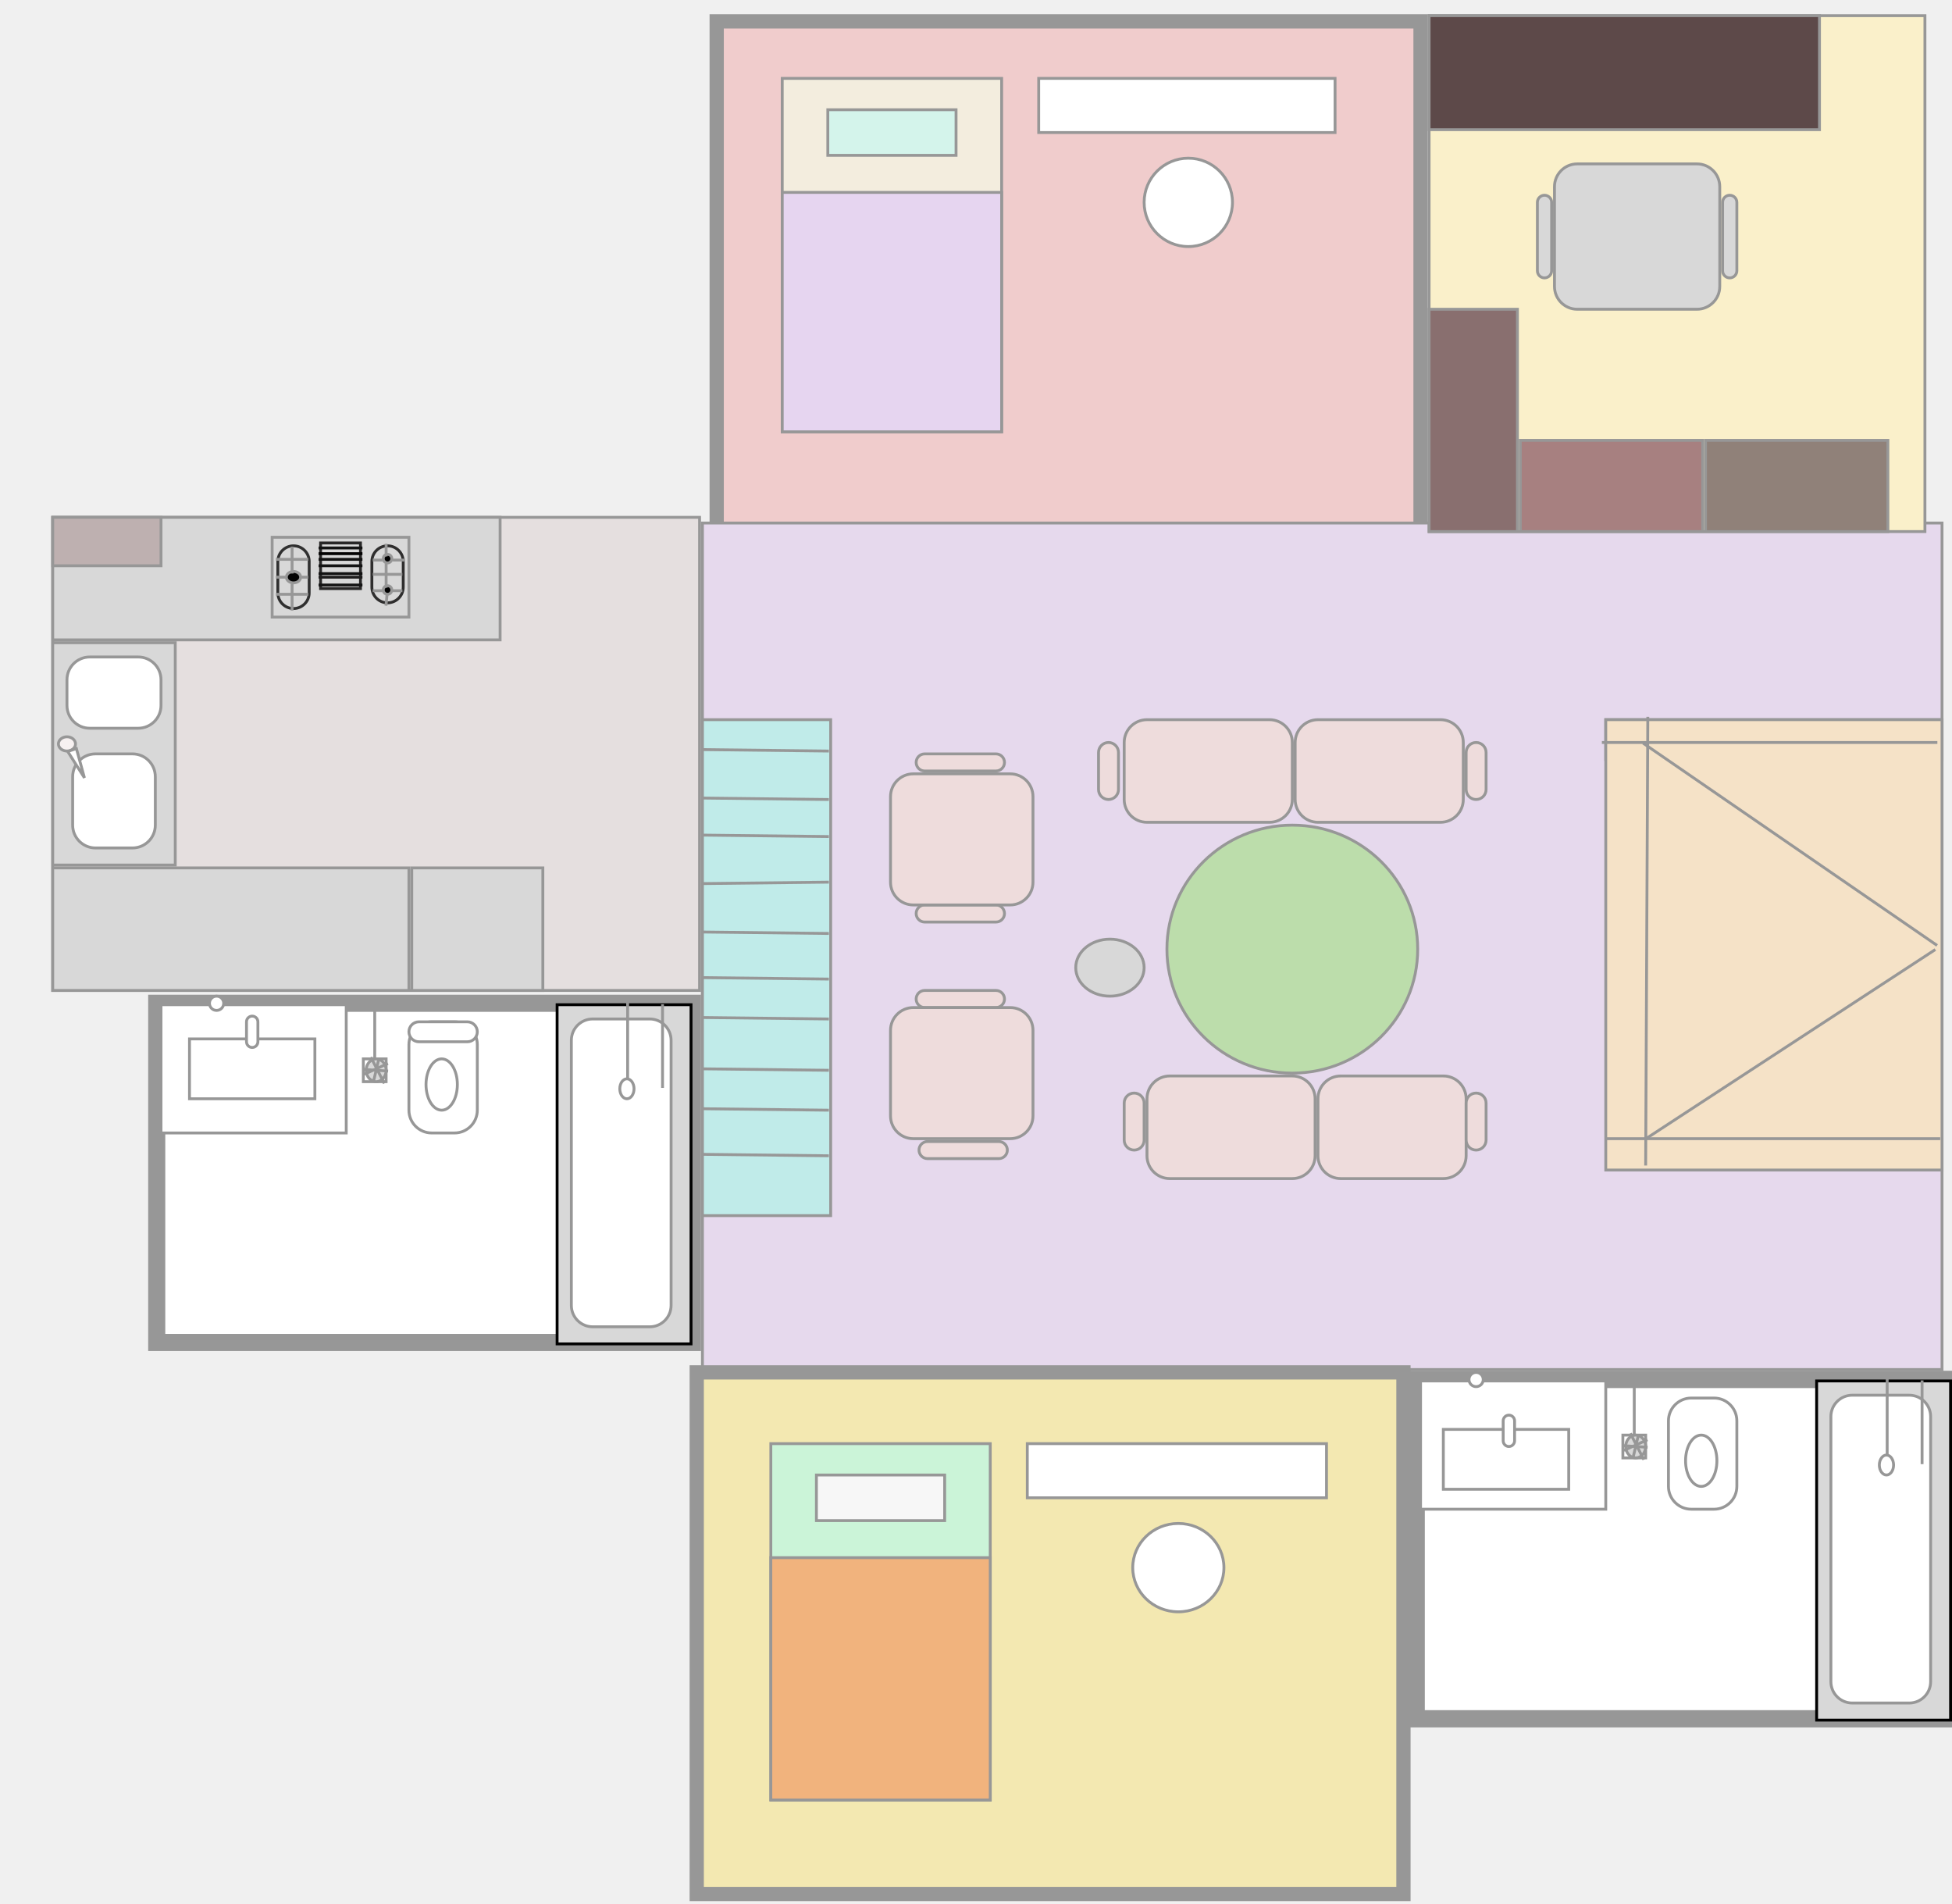
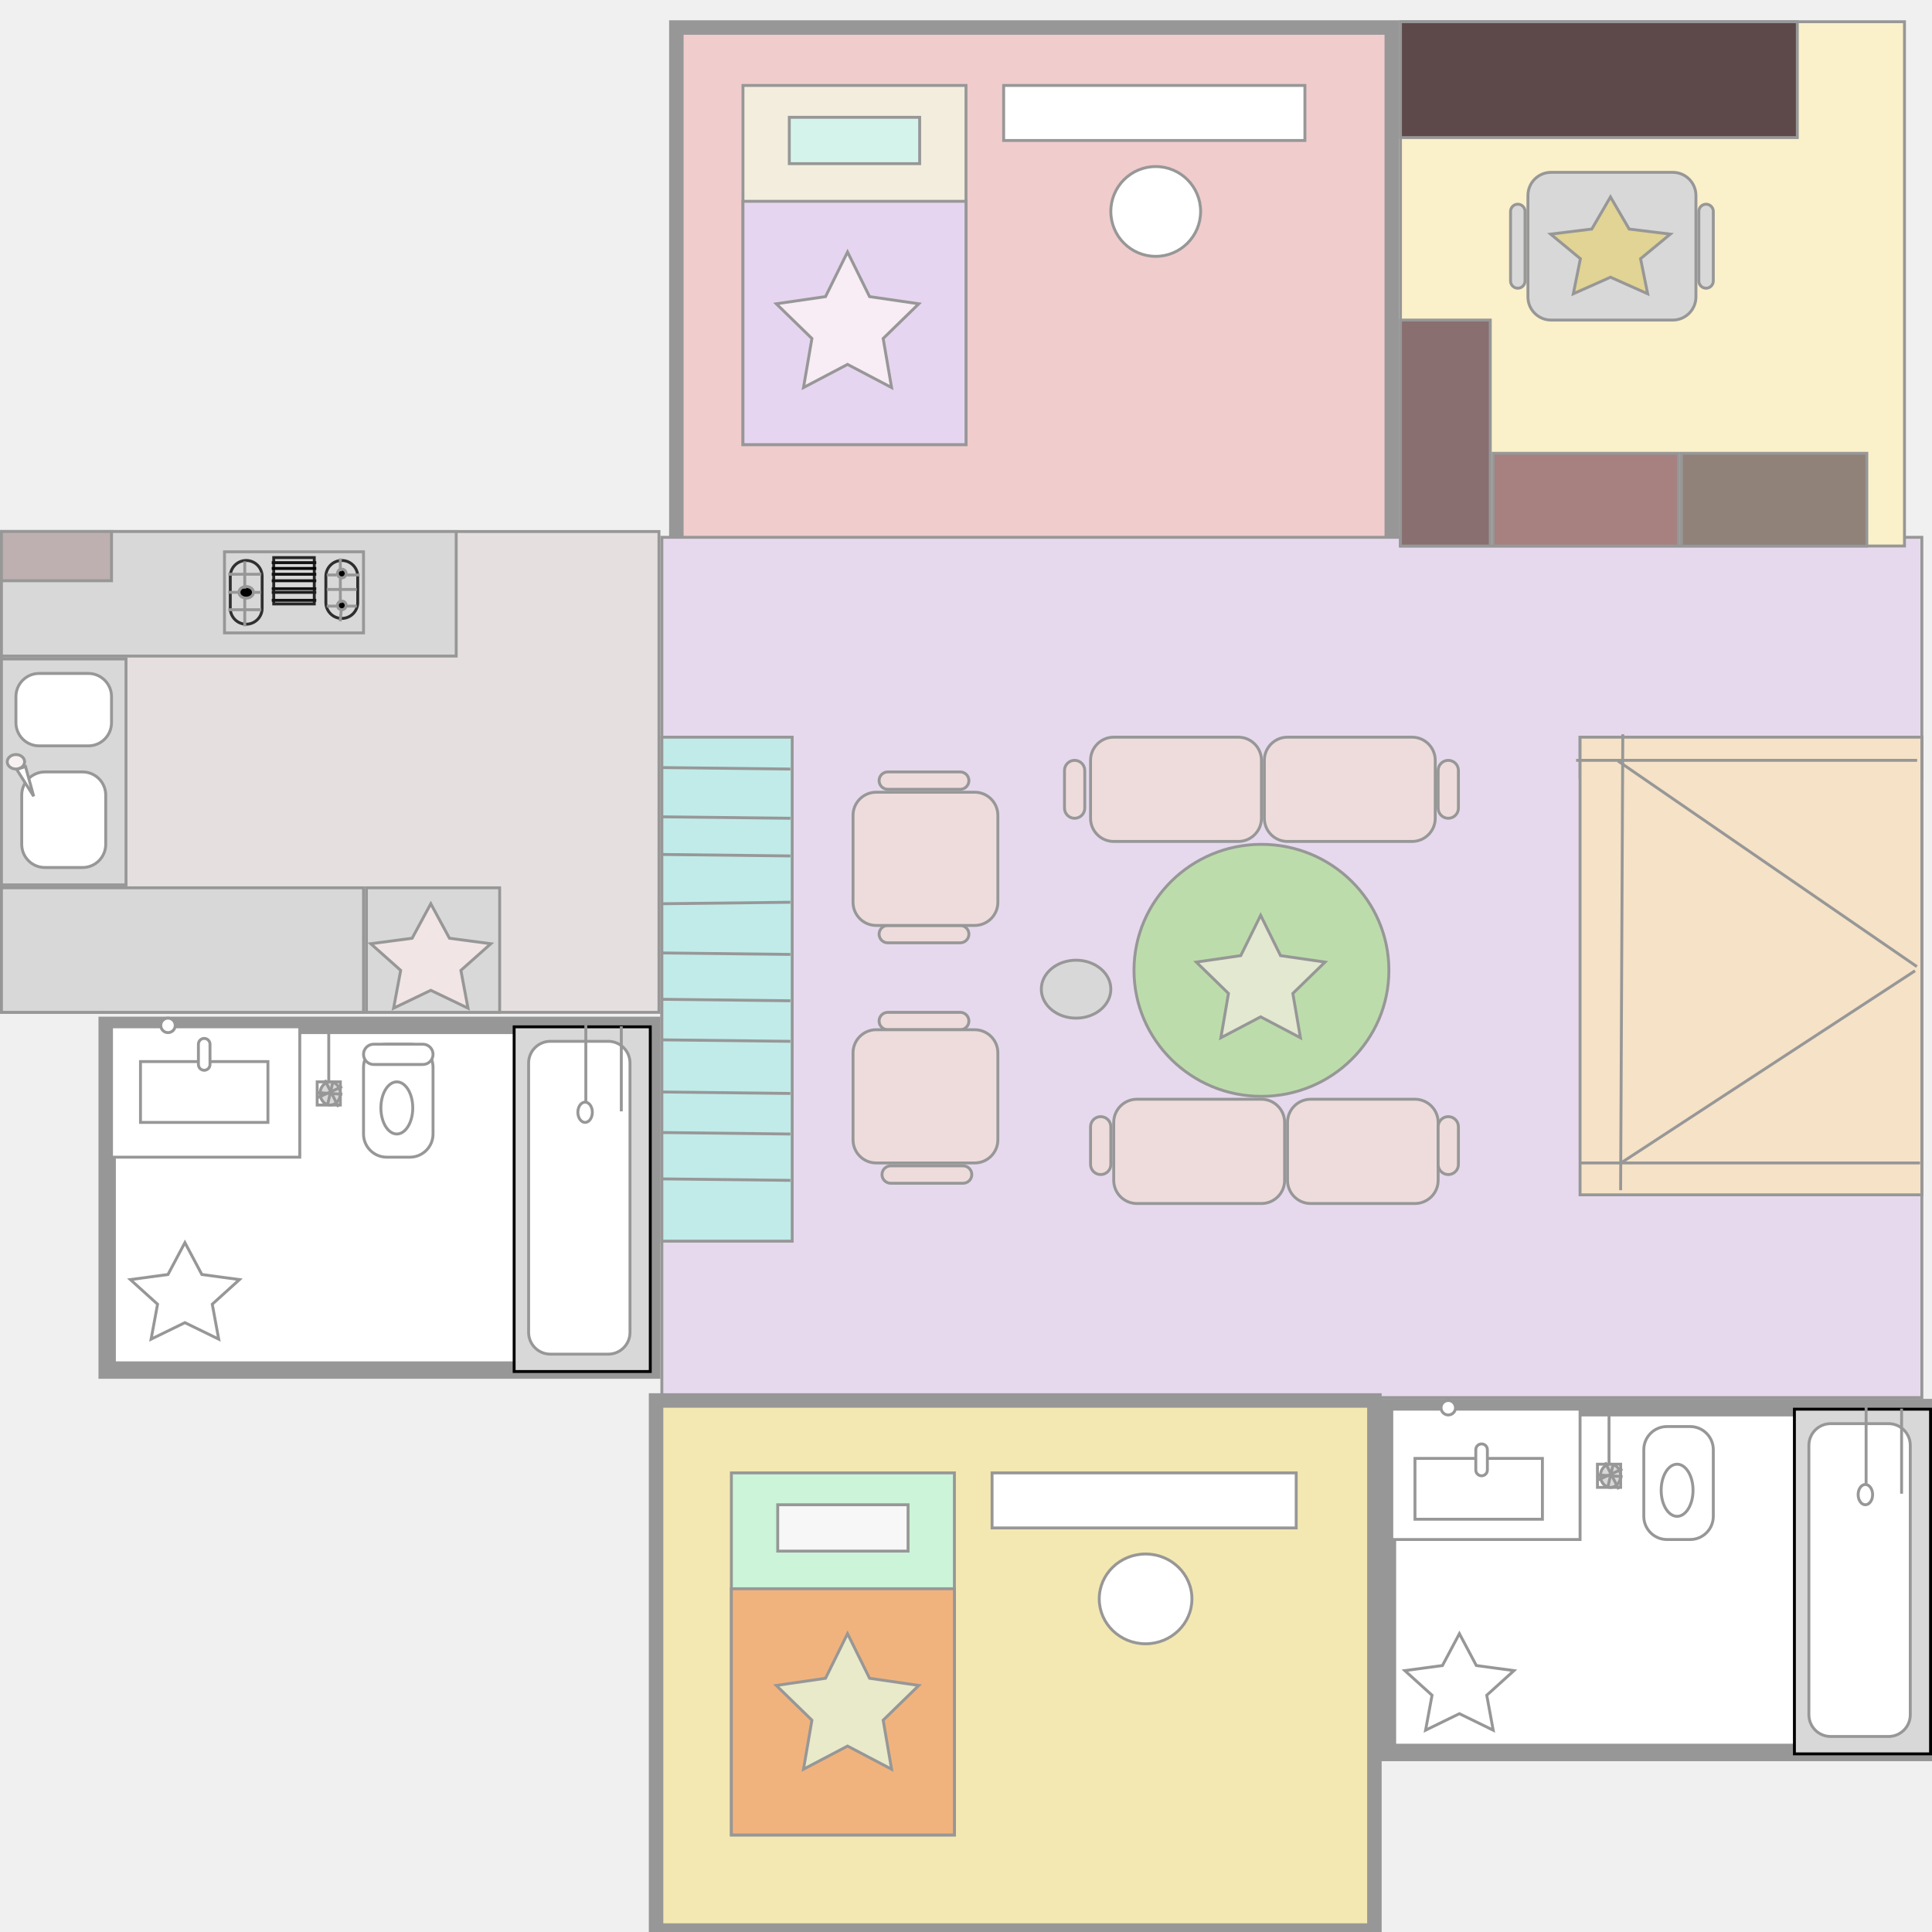
- <svg xmlns="http://www.w3.org/2000/svg" width="685px" height="668px" viewBox="0 0 685 668" version="1.1">
-   <g id="2b2b" stroke="none" stroke-width="1" fill="none" fill-rule="evenodd">
-     <rect id="Rectangle" stroke="#979797" stroke-width="5" fill="#F0CCCC" x="251.5" y="7.5" width="247" height="182" />
-     <rect id="Rectangle" stroke="#979797" fill="#F3EDDE" x="274.5" y="27.5" width="77" height="124" />
-     <rect id="Rectangle" stroke="#979797" fill="#D4F4EB" x="290.5" y="38.5" width="45" height="16" />
-     <rect id="Rectangle" stroke="#979797" fill="#E6D5F0" x="274.5" y="67.5" width="77" height="84" />
-     <rect id="Rectangle" stroke="#979797" fill="#FFFFFF" x="364.5" y="27.5" width="104" height="19" />
-     <circle id="Oval" stroke="#979797" fill="#FFFFFF" cx="417" cy="71" r="15.5" />
-     <g id="Group" transform="translate(246, 183)" stroke="#979797">
-       <rect id="Rectangle" fill="#E6D9ED" x="0.5" y="0.5" width="435" height="297" />
-       <rect id="Rectangle" fill="#EEDCDC" x="216.5" y="194.5" width="52" height="36" rx="8" />
-       <rect id="Rectangle" fill="#EEDCDC" x="156.5" y="194.5" width="59" height="36" rx="8" />
-       <rect id="Rectangle" fill="#EEDCDC" x="208.5" y="69.5" width="59" height="36" rx="8" />
-       <rect id="Rectangle" fill="#EEDCDC" x="268.5" y="200.5" width="7" height="20" rx="3.5" />
-       <rect id="Rectangle" fill="#EEDCDC" x="148.5" y="200.5" width="7" height="20" rx="3.5" />
-       <line x1="322.636" y1="83.5" x2="433.364" y2="83.5" id="Line" stroke-linecap="square" />
-       <rect id="Rectangle" fill="#D8D8D8" x="317.5" y="69.5" width="118" height="14" />
-       <rect id="Rectangle" fill="#EEDCDC" x="268.5" y="77.5" width="7" height="20" rx="3.5" />
-       <rect id="Rectangle" fill="#EEDCDC" x="139.5" y="77.5" width="7" height="20" rx="3.5" />
-       <rect id="Rectangle" fill="#EEDCDC" x="76.5" y="217.5" width="31" height="6" rx="3" />
-       <rect id="Rectangle" fill="#EEDCDC" x="75.5" y="164.5" width="31" height="6" rx="3" />
-       <rect id="Rectangle" fill="#EEDCDC" x="75.5" y="134.5" width="31" height="6" rx="3" />
-       <rect id="Rectangle" fill="#EEDCDC" x="66.5" y="88.5" width="50" height="46" rx="8" />
-       <rect id="Rectangle" fill="#EEDCDC" x="75.5" y="81.5" width="31" height="6" rx="3" />
-       <rect id="Rectangle" fill="#EEDCDC" x="66.5" y="170.5" width="50" height="46" rx="8" />
-       <ellipse id="Oval" fill="#BCDDAB" cx="207.5" cy="150" rx="44" ry="43.5" />
-       <rect id="Rectangle" fill="#EEDCDC" x="148.5" y="69.5" width="59" height="36" rx="8" />
-       <rect id="Rectangle" fill="#F5E2C7" x="317.5" y="69.5" width="118" height="158" />
-       <line x1="331" y1="78" x2="433.364" y2="148.418" id="Line-2" stroke-linecap="square" />
-       <line x1="316.634" y1="77.5" x2="433.366" y2="77.5" id="Line-2" stroke-linecap="square" />
-       <line x1="332" y1="216.245" x2="432.727" y2="150.421" id="Line-2" stroke-linecap="square" />
-       <line x1="332.25" y1="69" x2="331.5" y2="225.414" id="Line-2" stroke-linecap="square" />
-       <line x1="317.634" y1="216.5" x2="434.366" y2="216.5" id="Line-2" stroke-linecap="square" />
-       <rect id="Rectangle" fill="#C0EBE9" x="0.5" y="69.5" width="45" height="174" />
-       <line x1="1" y1="222" x2="44.371" y2="222.5" id="Line-3" stroke-linecap="square" />
-       <line x1="1" y1="206" x2="44.371" y2="206.5" id="Line-3" stroke-linecap="square" />
-       <line x1="1" y1="192" x2="44.371" y2="192.5" id="Line-3" stroke-linecap="square" />
-       <line x1="1" y1="174" x2="44.371" y2="174.5" id="Line-3" stroke-linecap="square" />
-       <line x1="1" y1="160" x2="44.371" y2="160.5" id="Line-3" stroke-linecap="square" />
-       <line x1="1" y1="144" x2="44.371" y2="144.5" id="Line-3" stroke-linecap="square" />
-       <line x1="1" y1="80" x2="44.371" y2="80.5" id="Line-3" stroke-linecap="square" />
-       <line x1="1" y1="127" x2="44.371" y2="126.5" id="Line-3" stroke-linecap="square" />
-       <line x1="1" y1="110" x2="44.371" y2="110.5" id="Line-3" stroke-linecap="square" />
-       <ellipse id="Oval" fill="#D8D8D8" cx="143.5" cy="156.5" rx="12" ry="10" />
-       <line x1="1" y1="97" x2="44.371" y2="97.5" id="Line-3" stroke-linecap="square" />
+ <svg xmlns="http://www.w3.org/2000/svg" width="667px" height="667px" viewBox="0 0 667 667" version="1.1">
+   <g id="Page-1" stroke="none" stroke-width="1" fill="none" fill-rule="evenodd">
+     <g id="2b2b_selection1" transform="translate(0, 7)">
+       <rect id="Rectangle" stroke="#979797" stroke-width="5" fill="#F0CCCC" fill-rule="nonzero" x="233.5" y="2.5" width="247" height="182" />
+       <rect id="Rectangle" stroke="#979797" fill="#F3EDDE" fill-rule="nonzero" x="256.5" y="22.5" width="77" height="124" />
+       <rect id="Rectangle" stroke="#979797" fill="#D4F4EB" fill-rule="nonzero" x="272.5" y="33.5" width="45" height="16" />
+       <rect id="Rectangle" stroke="#979797" fill="#E6D5F0" fill-rule="nonzero" x="256.5" y="62.5" width="77" height="84" />
+       <rect id="Rectangle" stroke="#979797" fill="#FFFFFF" fill-rule="nonzero" x="346.5" y="22.5" width="104" height="19" />
+       <circle id="Oval" stroke="#979797" fill="#FFFFFF" fill-rule="nonzero" cx="399" cy="66" r="15.5" />
+       <g id="Group" transform="translate(228, 178)" stroke="#979797">
+         <rect id="Rectangle" fill="#E6D9ED" fill-rule="nonzero" x="0.5" y="0.5" width="435" height="297" />
+         <rect id="Rectangle" fill="#EEDCDC" fill-rule="nonzero" x="216.5" y="194.5" width="52" height="36" rx="8" />
+         <rect id="Rectangle" fill="#EEDCDC" fill-rule="nonzero" x="156.5" y="194.5" width="59" height="36" rx="8" />
+         <rect id="Rectangle" fill="#EEDCDC" fill-rule="nonzero" x="208.5" y="69.5" width="59" height="36" rx="8" />
+         <rect id="Rectangle" fill="#EEDCDC" fill-rule="nonzero" x="268.5" y="200.5" width="7" height="20" rx="3.5" />
+         <rect id="Rectangle" fill="#EEDCDC" fill-rule="nonzero" x="148.5" y="200.5" width="7" height="20" rx="3.5" />
+         <line x1="322.636" y1="83.5" x2="433.364" y2="83.5" id="Line" stroke-linecap="square" />
+         <rect id="Rectangle" fill="#D8D8D8" fill-rule="nonzero" x="317.5" y="69.5" width="118" height="14" />
+         <rect id="Rectangle" fill="#EEDCDC" fill-rule="nonzero" x="268.5" y="77.5" width="7" height="20" rx="3.5" />
+         <rect id="Rectangle" fill="#EEDCDC" fill-rule="nonzero" x="139.5" y="77.5" width="7" height="20" rx="3.5" />
+         <rect id="Rectangle" fill="#EEDCDC" fill-rule="nonzero" x="76.5" y="217.5" width="31" height="6" rx="3" />
+         <rect id="Rectangle" fill="#EEDCDC" fill-rule="nonzero" x="75.5" y="164.5" width="31" height="6" rx="3" />
+         <rect id="Rectangle" fill="#EEDCDC" fill-rule="nonzero" x="75.5" y="134.5" width="31" height="6" rx="3" />
+         <rect id="Rectangle" fill="#EEDCDC" fill-rule="nonzero" x="66.5" y="88.5" width="50" height="46" rx="8" />
+         <rect id="Rectangle" fill="#EEDCDC" fill-rule="nonzero" x="75.5" y="81.5" width="31" height="6" rx="3" />
+         <rect id="Rectangle" fill="#EEDCDC" fill-rule="nonzero" x="66.5" y="170.5" width="50" height="46" rx="8" />
+         <ellipse id="Oval" fill="#BCDDAB" fill-rule="nonzero" cx="207.5" cy="150" rx="44" ry="43.5" />
+         <rect id="Rectangle" fill="#EEDCDC" fill-rule="nonzero" x="148.5" y="69.5" width="59" height="36" rx="8" />
+         <rect id="Rectangle" fill="#F5E2C7" fill-rule="nonzero" x="317.5" y="69.5" width="118" height="158" />
+         <line x1="331" y1="78" x2="433.364" y2="148.418" id="Line-2" stroke-linecap="square" />
+         <line x1="316.634" y1="77.5" x2="433.366" y2="77.5" id="Line-2" stroke-linecap="square" />
+         <line x1="332" y1="216.245" x2="432.727" y2="150.421" id="Line-2" stroke-linecap="square" />
+         <line x1="332.25" y1="69" x2="331.5" y2="225.414" id="Line-2" stroke-linecap="square" />
+         <line x1="317.634" y1="216.5" x2="434.366" y2="216.5" id="Line-2" stroke-linecap="square" />
+         <rect id="Rectangle" fill="#C0EBE9" fill-rule="nonzero" x="0.5" y="69.5" width="45" height="174" />
+         <line x1="1" y1="222" x2="44.371" y2="222.5" id="Line-3" stroke-linecap="square" />
+         <line x1="1" y1="206" x2="44.371" y2="206.5" id="Line-3" stroke-linecap="square" />
+         <line x1="1" y1="192" x2="44.371" y2="192.5" id="Line-3" stroke-linecap="square" />
+         <line x1="1" y1="174" x2="44.371" y2="174.5" id="Line-3" stroke-linecap="square" />
+         <line x1="1" y1="160" x2="44.371" y2="160.5" id="Line-3" stroke-linecap="square" />
+         <line x1="1" y1="144" x2="44.371" y2="144.5" id="Line-3" stroke-linecap="square" />
+         <line x1="1" y1="80" x2="44.371" y2="80.5" id="Line-3" stroke-linecap="square" />
+         <line x1="1" y1="127" x2="44.371" y2="126.5" id="Line-3" stroke-linecap="square" />
+         <line x1="1" y1="110" x2="44.371" y2="110.5" id="Line-3" stroke-linecap="square" />
+         <ellipse id="Oval" fill="#D8D8D8" fill-rule="nonzero" cx="143.5" cy="156.5" rx="12" ry="10" />
+         <line x1="1" y1="97" x2="44.371" y2="97.5" id="Line-3" stroke-linecap="square" />
+       </g>
+       <rect id="Rectangle" stroke="#979797" stroke-width="5" fill="#F3E8B1" fill-rule="nonzero" x="226.5" y="476.5" width="248" height="183" />
+       <rect id="Rectangle" stroke="#979797" fill="#CBF4D8" fill-rule="nonzero" x="252.5" y="501.5" width="77" height="125" />
+       <rect id="Rectangle" stroke="#979797" fill="#F7F7F7" fill-rule="nonzero" x="268.5" y="512.5" width="45" height="16" />
+       <rect id="Rectangle" stroke="#979797" fill="#F1B37D" fill-rule="nonzero" x="252.5" y="541.5" width="77" height="85" />
+       <rect id="Rectangle" stroke="#979797" fill="#FFFFFF" fill-rule="nonzero" x="342.5" y="501.5" width="105" height="19" />
+       <ellipse id="Oval" stroke="#979797" fill="#FFFFFF" fill-rule="nonzero" cx="395.5" cy="545" rx="16" ry="15.5" />
+       <rect id="Rectangle" stroke="#979797" fill="#E5DFDF" fill-rule="nonzero" x="0.5" y="176.5" width="227" height="166" />
+       <rect id="Rectangle" stroke="#979797" fill="#D8D8D8" fill-rule="nonzero" x="0.5" y="299.5" width="125" height="43" />
+       <line x1="9.31" y1="258.294" x2="21.69" y2="267.706" id="Line" stroke="#979797" stroke-linecap="square" />
+       <rect id="Rectangle" stroke="#979797" fill="#D8D8D8" fill-rule="nonzero" x="0.5" y="220.5" width="43" height="78" />
+       <rect id="Rectangle-2" stroke="#979797" fill="#FFFFFF" fill-rule="nonzero" x="5.5" y="225.5" width="33" height="25" rx="8" />
+       <rect id="Rectangle" stroke="#979797" fill="#FFFFFF" fill-rule="nonzero" x="7.5" y="259.5" width="29" height="33" rx="8" />
+       <path d="M5.5,253.5 C4.662,253.5 3.901,253.787 3.351,254.258 C2.83,254.704 2.5,255.317 2.5,256 C2.5,256.683 2.83,257.296 3.351,257.742 C3.901,258.213 4.662,258.5 5.5,258.5 C6.338,258.5 7.099,258.213 7.649,257.742 C8.17,257.296 8.5,256.683 8.5,256 C8.5,255.317 8.17,254.704 7.649,254.258 C7.099,253.787 6.338,253.5 5.5,253.5 Z" id="Oval-2" stroke="#979797" fill="#F7F1F1" fill-rule="nonzero" />
+       <polygon id="Triangle" stroke="#979797" fill="#FFFFFF" fill-rule="nonzero" points="8.811 257.64 5.765 258.649 11.632 267.907" />
+       <rect id="Rectangle" stroke="#979797" fill="#D8D8D8" fill-rule="nonzero" x="0.5" y="176.5" width="157" height="43" />
+       <rect id="Rectangle" stroke="#979797" fill="#D8D8D8" fill-rule="nonzero" x="126.5" y="299.5" width="46" height="43" />
+       <rect id="Rectangle" stroke="#979797" fill="#D8D8D8" fill-rule="nonzero" x="94.5" y="186.5" width="14" height="16" rx="7" />
+       <rect id="Rectangle" stroke="#979797" fill="#D8D8D8" fill-rule="nonzero" x="77.5" y="183.5" width="48" height="28" />
+       <rect id="Rectangle" stroke="#282727" fill="#D8D8D8" fill-rule="nonzero" x="94.5" y="185.5" width="14" height="16" />
+       <line x1="94.312" y1="187.25" x2="108.688" y2="187.25" id="Line-3" stroke="#131313" stroke-linecap="square" />
+       <line x1="94.312" y1="189.25" x2="108.688" y2="189.25" id="Line-4" stroke="#030202" stroke-linecap="square" />
+       <line x1="94.312" y1="191.25" x2="108.688" y2="191.25" id="Line-5" stroke="#121212" stroke-linecap="square" />
+       <line x1="94.312" y1="193.5" x2="108.688" y2="193.5" id="Line-6" stroke="#131313" stroke-linecap="square" />
+       <line x1="94.312" y1="196.25" x2="108.688" y2="196.25" id="Line-7" stroke="#121212" stroke-linecap="square" />
+       <line x1="94.312" y1="197.5" x2="108.688" y2="197.5" id="Line-8" stroke="#1E1D1D" stroke-linecap="square" />
+       <line x1="94.312" y1="200.25" x2="108.688" y2="200.25" id="Line-9" stroke="#141414" stroke-linecap="square" />
+       <rect id="Rectangle" stroke="#303030" fill="#D8D8D8" fill-rule="nonzero" x="79.5" y="186.5" width="11" height="22" rx="5.5" />
+       <rect id="Rectangle" stroke="#2F2E2E" fill="#D8D8D8" fill-rule="nonzero" x="112.5" y="186.5" width="11" height="20" rx="5.5" />
+       <circle id="Oval" stroke="#979797" fill="#000000" fill-rule="nonzero" cx="118" cy="191" r="1.5" />
+       <circle id="Oval" stroke="#979797" fill="#000000" fill-rule="nonzero" cx="118" cy="202" r="1.5" />
+       <ellipse id="Oval" stroke="#979797" fill="#020202" fill-rule="nonzero" cx="85" cy="197.5" rx="2.5" ry="2" />
+       <rect id="Rectangle" stroke="#979797" fill="#BEB0B0" fill-rule="nonzero" x="0.5" y="176.5" width="38" height="17" />
+       <line x1="79.306" y1="191.25" x2="89.694" y2="191.25" id="Line-10" stroke="#979797" stroke-linecap="square" />
+       <line x1="79.306" y1="203.5" x2="89.694" y2="203.5" id="Line-11" stroke="#979797" stroke-linecap="square" />
+       <line x1="84.5" y1="187.281" x2="84.5" y2="195.719" id="Line-12" stroke="#979797" stroke-linecap="square" />
+       <line x1="84.5" y1="200.281" x2="84.5" y2="208.719" id="Line-13" stroke="#979797" stroke-linecap="square" />
+       <line x1="79.3" y1="197.5" x2="81.7" y2="197.5" id="Line-14" stroke="#979797" stroke-linecap="square" />
+       <line x1="88.333" y1="197.5" x2="89.667" y2="197.5" id="Line-15" stroke="#979797" stroke-linecap="square" />
+       <line x1="113.3" y1="191.5" x2="115.7" y2="191.5" id="Line-16" stroke="#979797" stroke-linecap="square" />
+       <line x1="120.333" y1="191.5" x2="123.667" y2="191.5" id="Line-17" stroke="#979797" stroke-linecap="square" />
+       <line x1="113.3" y1="202.25" x2="115.7" y2="202.25" id="Line-18" stroke="#979797" stroke-linecap="square" />
+       <line x1="120.3" y1="202.25" x2="122.7" y2="202.25" id="Line-19" stroke="#979797" stroke-linecap="square" />
+       <line x1="117.5" y1="186.286" x2="117.5" y2="189.714" id="Line-20" stroke="#979797" stroke-linecap="square" />
+       <line x1="117.5" y1="193.308" x2="117.5" y2="200.692" id="Line-21" stroke="#979797" stroke-linecap="square" />
+       <line x1="117.75" y1="204.3" x2="117.5" y2="207" id="Line-22" stroke="#979797" stroke-linecap="square" />
+       <line x1="113.312" y1="196.5" x2="122.688" y2="196.5" id="Line-23" stroke="#979797" stroke-linecap="square" />
+       <rect id="Rectangle" stroke="#979797" fill="#FAF0CA" fill-rule="nonzero" x="483.5" y="0.5" width="174" height="181" />
+       <rect id="Rectangle" stroke="#979797" fill="#896F6F" fill-rule="nonzero" x="483.5" y="103.5" width="31" height="78" />
+       <rect id="Rectangle" stroke="#979797" fill="#A78080" fill-rule="nonzero" x="515.5" y="149.5" width="64" height="32" />
+       <rect id="Rectangle" stroke="#979797" fill-opacity="0.8" fill="#766666" fill-rule="nonzero" x="580.5" y="149.5" width="64" height="32" />
+       <rect id="Rectangle" stroke="#979797" fill="#D8D8D8" fill-rule="nonzero" x="521.5" y="63.5" width="5" height="29" rx="2.5" />
+       <rect id="Rectangle" stroke="#979797" fill="#5D4949" fill-rule="nonzero" x="483.5" y="0.5" width="137" height="40" />
+       <rect id="Rectangle" stroke="#979797" fill="#D8D8D8" fill-rule="nonzero" x="527.5" y="52.5" width="58" height="51" rx="8" />
+       <rect id="Rectangle" stroke="#979797" fill="#D8D8D8" fill-rule="nonzero" x="586.5" y="63.5" width="5" height="29" rx="2.5" />
+       <rect id="Rectangle" stroke="#979797" stroke-width="6" fill="#FFFFFF" fill-rule="nonzero" x="479" y="479" width="188" height="119" />
+       <line x1="555.5" y1="479.306" x2="555.5" y2="497.694" id="Line-4" stroke="#979797" stroke-linecap="square" />
+       <rect id="Rectangle" stroke="#979797" fill="#FFFFFF" fill-rule="nonzero" x="567.5" y="485.5" width="24" height="39" rx="8" />
+       <ellipse id="Oval" stroke="#979797" fill="#FFFFFF" fill-rule="nonzero" cx="579" cy="507.5" rx="5.5" ry="9" />
+       <rect id="Rectangle" stroke="#979797" fill="#FFFFFF" fill-rule="nonzero" x="567.5" y="485.5" width="24" height="7" rx="3.5" />
+       <ellipse id="Oval" stroke="#979797" fill="#D8D8D8" fill-rule="nonzero" cx="512.5" cy="487" rx="2" ry="1.5" />
+       <rect id="Rectangle" stroke="#000000" fill="#D8D8D8" fill-rule="nonzero" x="619.5" y="479.5" width="47" height="119" />
+       <line x1="512.5" y1="479.316" x2="512.5" y2="490.684" id="Line-2" stroke="#979797" stroke-linecap="square" />
+       <ellipse id="Oval" stroke="#979797" fill="#D8D8D8" fill-rule="nonzero" cx="656" cy="513" rx="2.5" ry="3.5" />
+       <rect id="Rectangle" stroke="#979797" fill="#FFFFFF" fill-rule="nonzero" x="480.5" y="479.5" width="65" height="45" />
+       <rect id="Rectangle-2" stroke="#979797" fill="#FFFFFF" fill-rule="nonzero" x="490.5" y="491.5" width="44" height="21" />
+       <path d="M652,484.5 L632,484.5 C629.929,484.5 628.054,485.339 626.697,486.697 C625.339,488.054 624.5,489.929 624.5,492 L624.5,585 C624.5,587.071 625.339,588.946 626.697,590.303 C628.054,591.661 629.929,592.5 632,592.5 L652,592.5 C654.071,592.5 655.946,591.661 657.303,590.303 C658.661,588.946 659.5,587.071 659.5,585 L659.5,492 C659.5,489.929 658.661,488.054 657.303,486.697 C655.946,485.339 654.071,484.5 652,484.5 Z M500,476.5 C499.31,476.5 498.685,476.78 498.232,477.232 C497.78,477.685 497.5,478.31 497.5,479 C497.5,479.69 497.78,480.315 498.232,480.768 C498.685,481.22 499.31,481.5 500,481.5 C500.69,481.5 501.315,481.22 501.768,480.768 C502.22,480.315 502.5,479.69 502.5,479 C502.5,478.31 502.22,477.685 501.768,477.232 C501.315,476.78 500.69,476.5 500,476.5 Z" id="Rectangle-3" stroke="#979797" fill="#FFFFFF" fill-rule="nonzero" />
+       <line x1="656.5" y1="479.312" x2="656.5" y2="508.688" id="Line" stroke="#979797" fill="#FFFFFF" fill-rule="nonzero" />
+       <line x1="644.25" y1="479.31" x2="644.25" y2="504.69" id="Line-3" stroke="#979797" stroke-linecap="square" />
+       <ellipse id="Oval" stroke="#979797" fill="#FFFFFF" fill-rule="nonzero" cx="644" cy="509" rx="2.5" ry="3.5" />
+       <rect id="Rectangle" stroke="#979797" fill="#FFFFFF" fill-rule="nonzero" x="501.5" y="482.5" width="21" height="6" rx="3" />
+       <rect id="Rectangle" stroke="#979797" fill="#FFFFFF" fill-rule="nonzero" x="510.5" y="483.5" width="4" height="11" rx="2" />
+       <rect id="Rectangle" stroke="#979797" fill="#FFFFFF" fill-rule="nonzero" x="551.5" y="498.5" width="8" height="8" />
+       <ellipse id="Oval" stroke="#979797" fill="#D8D8D8" fill-rule="nonzero" cx="556" cy="502.5" rx="3.5" ry="4" />
+       <line x1="552.308" y1="502.25" x2="559.692" y2="502.75" id="Line-5" stroke="#979797" stroke-linecap="square" />
+       <line x1="554.357" y1="498.321" x2="558.643" y2="506.679" id="Line-6" stroke="#979797" stroke-linecap="square" />
+       <line x1="555.25" y1="505.682" x2="556.75" y2="499.318" id="Line-7" stroke="#979797" stroke-linecap="square" />
+       <line x1="552.333" y1="503.667" x2="559.667" y2="500.333" id="Line-8" stroke="#979797" stroke-linecap="square" />
+       <rect id="Rectangle" stroke="#979797" stroke-width="6" fill="#FFFFFF" fill-rule="nonzero" x="479" y="479" width="188" height="119" />
+       <line x1="555.5" y1="479.306" x2="555.5" y2="497.694" id="Line-4" stroke="#979797" stroke-linecap="square" />
+       <rect id="Rectangle" stroke="#979797" fill="#FFFFFF" fill-rule="nonzero" x="567.5" y="485.5" width="24" height="39" rx="8" />
+       <ellipse id="Oval" stroke="#979797" fill="#FFFFFF" fill-rule="nonzero" cx="579" cy="507.5" rx="5.5" ry="9" />
+       <rect id="Rectangle" stroke="#000000" fill="#D8D8D8" fill-rule="nonzero" x="619.5" y="479.5" width="47" height="119" />
+       <ellipse id="Oval" stroke="#979797" fill="#D8D8D8" fill-rule="nonzero" cx="656" cy="513" rx="2.5" ry="3.5" />
+       <rect id="Rectangle" stroke="#979797" fill="#FFFFFF" fill-rule="nonzero" x="480.5" y="479.5" width="65" height="45" />
+       <path d="M652,484.5 L632,484.5 C629.929,484.5 628.054,485.339 626.697,486.697 C625.339,488.054 624.5,489.929 624.5,492 L624.5,585 C624.5,587.071 625.339,588.946 626.697,590.303 C628.054,591.661 629.929,592.5 632,592.5 L652,592.5 C654.071,592.5 655.946,591.661 657.303,590.303 C658.661,588.946 659.5,587.071 659.5,585 L659.5,492 C659.5,489.929 658.661,488.054 657.303,486.697 C655.946,485.339 654.071,484.5 652,484.5 Z M500,476.5 C499.31,476.5 498.685,476.78 498.232,477.232 C497.78,477.685 497.5,478.31 497.5,479 C497.5,479.69 497.78,480.315 498.232,480.768 C498.685,481.22 499.31,481.5 500,481.5 C500.69,481.5 501.315,481.22 501.768,480.768 C502.22,480.315 502.5,479.69 502.5,479 C502.5,478.31 502.22,477.685 501.768,477.232 C501.315,476.78 500.69,476.5 500,476.5 Z" id="Rectangle-3" stroke="#979797" fill="#FFFFFF" fill-rule="nonzero" />
+       <line x1="656.5" y1="479.312" x2="656.5" y2="508.688" id="Line" stroke="#979797" fill="#FFFFFF" fill-rule="nonzero" />
+       <line x1="644.25" y1="479.31" x2="644.25" y2="504.69" id="Line-3" stroke="#979797" stroke-linecap="square" />
+       <ellipse id="Oval" stroke="#979797" fill="#FFFFFF" fill-rule="nonzero" cx="644" cy="509" rx="2.5" ry="3.5" />
+       <rect id="Rectangle" stroke="#979797" fill="#FFFFFF" fill-rule="nonzero" x="551.5" y="498.5" width="8" height="8" />
+       <ellipse id="Oval" stroke="#979797" fill="#D8D8D8" fill-rule="nonzero" cx="556" cy="502.5" rx="3.5" ry="4" />
+       <line x1="552.308" y1="502.25" x2="559.692" y2="502.75" id="Line-5" stroke="#979797" stroke-linecap="square" />
+       <line x1="554.357" y1="498.321" x2="558.643" y2="506.679" id="Line-6" stroke="#979797" stroke-linecap="square" />
+       <line x1="555.25" y1="505.682" x2="556.75" y2="499.318" id="Line-7" stroke="#979797" stroke-linecap="square" />
+       <line x1="552.333" y1="503.667" x2="559.667" y2="500.333" id="Line-8" stroke="#979797" stroke-linecap="square" />
+       <rect id="Rectangle" stroke="#979797" stroke-width="6" fill="#FFFFFF" fill-rule="nonzero" x="37" y="347" width="188" height="119" />
+       <line x1="113.5" y1="347.306" x2="113.5" y2="365.694" id="Line-4" stroke="#979797" stroke-linecap="square" />
+       <rect id="Rectangle" stroke="#979797" fill="#FFFFFF" fill-rule="nonzero" x="125.5" y="353.5" width="24" height="39" rx="8" />
+       <ellipse id="Oval" stroke="#979797" fill="#FFFFFF" fill-rule="nonzero" cx="137" cy="375.5" rx="5.5" ry="9" />
+       <rect id="Rectangle" stroke="#979797" fill="#FFFFFF" fill-rule="nonzero" x="125.5" y="353.5" width="24" height="7" rx="3.5" />
+       <rect id="Rectangle" stroke="#000000" fill="#D8D8D8" fill-rule="nonzero" x="177.5" y="347.5" width="47" height="119" />
+       <ellipse id="Oval" stroke="#979797" fill="#D8D8D8" fill-rule="nonzero" cx="214" cy="381" rx="2.5" ry="3.5" />
+       <rect id="Rectangle" stroke="#979797" fill="#FFFFFF" fill-rule="nonzero" x="38.5" y="347.5" width="65" height="45" />
+       <rect id="Rectangle-2" stroke="#979797" fill="#FFFFFF" fill-rule="nonzero" x="48.5" y="359.5" width="44" height="21" />
+       <rect id="Rectangle-2" stroke="#979797" fill="#FFFFFF" fill-rule="nonzero" x="488.5" y="496.5" width="44" height="21" />
+       <path d="M210,352.5 L190,352.5 C187.929,352.5 186.054,353.339 184.697,354.697 C183.339,356.054 182.5,357.929 182.5,360 L182.5,453 C182.5,455.071 183.339,456.946 184.697,458.303 C186.054,459.661 187.929,460.5 190,460.5 L210,460.5 C212.071,460.5 213.946,459.661 215.303,458.303 C216.661,456.946 217.5,455.071 217.5,453 L217.5,360 C217.5,357.929 216.661,356.054 215.303,354.697 C213.946,353.339 212.071,352.5 210,352.5 Z M58,344.5 C57.31,344.5 56.685,344.78 56.232,345.232 C55.78,345.685 55.5,346.31 55.5,347 C55.5,347.69 55.78,348.315 56.232,348.768 C56.685,349.22 57.31,349.5 58,349.5 C58.69,349.5 59.315,349.22 59.768,348.768 C60.22,348.315 60.5,347.69 60.5,347 C60.5,346.31 60.22,345.685 59.768,345.232 C59.315,344.78 58.69,344.5 58,344.5 Z" id="Rectangle-3" stroke="#979797" fill="#FFFFFF" fill-rule="nonzero" />
+       <line x1="214.5" y1="347.312" x2="214.5" y2="376.688" id="Line" stroke="#979797" fill="#FFFFFF" fill-rule="nonzero" />
+       <line x1="202.25" y1="347.31" x2="202.25" y2="372.69" id="Line-3" stroke="#979797" stroke-linecap="square" />
+       <ellipse id="Oval" stroke="#979797" fill="#FFFFFF" fill-rule="nonzero" cx="202" cy="377" rx="2.5" ry="3.5" />
+       <rect id="Rectangle" stroke="#979797" fill="#FFFFFF" fill-rule="nonzero" x="68.5" y="351.5" width="4" height="11" rx="2" />
+       <rect id="Rectangle" stroke="#979797" fill="#FFFFFF" fill-rule="nonzero" x="509.5" y="491.5" width="4" height="11" rx="2" />
+       <rect id="Rectangle" stroke="#979797" fill="#FFFFFF" fill-rule="nonzero" x="109.5" y="366.5" width="8" height="8" />
+       <ellipse id="Oval" stroke="#979797" fill="#D8D8D8" fill-rule="nonzero" cx="114" cy="370.5" rx="3.5" ry="4" />
+       <line x1="110.308" y1="370.25" x2="117.692" y2="370.75" id="Line-5" stroke="#979797" stroke-linecap="square" />
+       <line x1="112.357" y1="366.321" x2="116.643" y2="374.679" id="Line-6" stroke="#979797" stroke-linecap="square" />
+       <line x1="113.25" y1="373.682" x2="114.75" y2="367.318" id="Line-7" stroke="#979797" stroke-linecap="square" />
+       <line x1="110.333" y1="371.667" x2="117.667" y2="368.333" id="Line-8" stroke="#979797" stroke-linecap="square" />
    </g>
-     <rect id="Rectangle" stroke="#979797" stroke-width="5" fill="#F3E8B1" x="244.5" y="481.5" width="248" height="183" />
-     <rect id="Rectangle" stroke="#979797" fill="#CBF4D8" x="270.5" y="506.5" width="77" height="125" />
-     <rect id="Rectangle" stroke="#979797" fill="#F7F7F7" x="286.5" y="517.5" width="45" height="16" />
-     <rect id="Rectangle" stroke="#979797" fill="#F1B37D" x="270.5" y="546.5" width="77" height="85" />
-     <rect id="Rectangle" stroke="#979797" fill="#FFFFFF" x="360.5" y="506.5" width="105" height="19" />
-     <ellipse id="Oval" stroke="#979797" fill="#FFFFFF" cx="413.5" cy="550" rx="16" ry="15.5" />
-     <rect id="Rectangle" stroke="#979797" fill="#E5DFDF" x="18.5" y="181.5" width="227" height="166" />
-     <rect id="Rectangle" stroke="#979797" fill="#D8D8D8" x="18.5" y="304.5" width="125" height="43" />
-     <line x1="27.31" y1="263.294" x2="39.69" y2="272.706" id="Line" stroke="#979797" stroke-linecap="square" />
-     <rect id="Rectangle" stroke="#979797" fill="#D8D8D8" x="18.5" y="225.5" width="43" height="78" />
-     <rect id="Rectangle-2" stroke="#979797" fill="#FFFFFF" x="23.5" y="230.5" width="33" height="25" rx="8" />
-     <rect id="Rectangle" stroke="#979797" fill="#FFFFFF" x="25.5" y="264.5" width="29" height="33" rx="8" />
-     <path d="M23.5,258.5 C22.662,258.5 21.901,258.787 21.351,259.258 C20.83,259.704 20.5,260.317 20.5,261 C20.5,261.683 20.83,262.296 21.351,262.742 C21.901,263.213 22.662,263.5 23.5,263.5 C24.338,263.5 25.099,263.213 25.649,262.742 C26.17,262.296 26.5,261.683 26.5,261 C26.5,260.317 26.17,259.704 25.649,259.258 C25.099,258.787 24.338,258.5 23.5,258.5 Z" id="Oval-2" stroke="#979797" fill="#F7F1F1" />
-     <path d="M26.811,262.64 L23.765,263.649 L29.632,272.907 L26.811,262.64 Z" id="Triangle" stroke="#979797" fill="#FFFFFF" />
-     <rect id="Rectangle" stroke="#979797" fill="#D8D8D8" x="18.5" y="181.5" width="157" height="43" />
-     <rect id="Rectangle" stroke="#979797" fill="#D8D8D8" x="144.5" y="304.5" width="46" height="43" />
-     <rect id="Rectangle" stroke="#979797" fill="#D8D8D8" x="112.5" y="191.5" width="14" height="16" rx="7" />
-     <rect id="Rectangle" stroke="#979797" fill="#D8D8D8" x="95.5" y="188.5" width="48" height="28" />
-     <rect id="Rectangle" stroke="#282727" fill="#D8D8D8" x="112.5" y="190.5" width="14" height="16" />
-     <line x1="112.312" y1="192.25" x2="126.688" y2="192.25" id="Line-3" stroke="#131313" stroke-linecap="square" />
-     <line x1="112.312" y1="194.25" x2="126.688" y2="194.25" id="Line-4" stroke="#030202" stroke-linecap="square" />
-     <line x1="112.312" y1="196.25" x2="126.688" y2="196.25" id="Line-5" stroke="#121212" stroke-linecap="square" />
-     <line x1="112.312" y1="198.5" x2="126.688" y2="198.5" id="Line-6" stroke="#131313" stroke-linecap="square" />
-     <line x1="112.312" y1="201.25" x2="126.688" y2="201.25" id="Line-7" stroke="#121212" stroke-linecap="square" />
-     <line x1="112.312" y1="202.5" x2="126.688" y2="202.5" id="Line-8" stroke="#1E1D1D" stroke-linecap="square" />
-     <line x1="112.312" y1="205.25" x2="126.688" y2="205.25" id="Line-9" stroke="#141414" stroke-linecap="square" />
-     <rect id="Rectangle" stroke="#303030" fill="#D8D8D8" x="97.5" y="191.5" width="11" height="22" rx="5.5" />
-     <rect id="Rectangle" stroke="#2F2E2E" fill="#D8D8D8" x="130.5" y="191.5" width="11" height="20" rx="5.5" />
-     <circle id="Oval" stroke="#979797" fill="#000000" cx="136" cy="196" r="1.5" />
-     <circle id="Oval" stroke="#979797" fill="#000000" cx="136" cy="207" r="1.5" />
-     <ellipse id="Oval" stroke="#979797" fill="#020202" cx="103" cy="202.5" rx="2.5" ry="2" />
-     <rect id="Rectangle" stroke="#979797" fill="#BEB0B0" x="18.5" y="181.5" width="38" height="17" />
-     <line x1="97.306" y1="196.25" x2="107.694" y2="196.25" id="Line-10" stroke="#979797" stroke-linecap="square" />
-     <line x1="97.306" y1="208.5" x2="107.694" y2="208.5" id="Line-11" stroke="#979797" stroke-linecap="square" />
-     <line x1="102.5" y1="192.281" x2="102.5" y2="200.719" id="Line-12" stroke="#979797" stroke-linecap="square" />
-     <line x1="102.5" y1="205.281" x2="102.5" y2="213.719" id="Line-13" stroke="#979797" stroke-linecap="square" />
-     <line x1="97.3" y1="202.5" x2="99.7" y2="202.5" id="Line-14" stroke="#979797" stroke-linecap="square" />
-     <line x1="106.333" y1="202.5" x2="107.667" y2="202.5" id="Line-15" stroke="#979797" stroke-linecap="square" />
-     <line x1="131.3" y1="196.5" x2="133.7" y2="196.5" id="Line-16" stroke="#979797" stroke-linecap="square" />
-     <line x1="138.333" y1="196.5" x2="141.667" y2="196.5" id="Line-17" stroke="#979797" stroke-linecap="square" />
-     <line x1="131.3" y1="207.25" x2="133.7" y2="207.25" id="Line-18" stroke="#979797" stroke-linecap="square" />
-     <line x1="138.3" y1="207.25" x2="140.7" y2="207.25" id="Line-19" stroke="#979797" stroke-linecap="square" />
-     <line x1="135.5" y1="191.286" x2="135.5" y2="194.714" id="Line-20" stroke="#979797" stroke-linecap="square" />
-     <line x1="135.5" y1="198.308" x2="135.5" y2="205.692" id="Line-21" stroke="#979797" stroke-linecap="square" />
-     <line x1="135.75" y1="209.3" x2="135.5" y2="212" id="Line-22" stroke="#979797" stroke-linecap="square" />
-     <line x1="131.312" y1="201.5" x2="140.688" y2="201.5" id="Line-23" stroke="#979797" stroke-linecap="square" />
-     <rect id="Rectangle" stroke="#979797" fill="#FAF0CA" x="501.5" y="5.5" width="174" height="181" />
-     <rect id="Rectangle" stroke="#979797" fill="#896F6F" x="501.5" y="108.5" width="31" height="78" />
-     <rect id="Rectangle" stroke="#979797" fill="#A78080" x="533.5" y="154.5" width="64" height="32" />
-     <rect id="Rectangle" stroke="#979797" fill-opacity="0.8" fill="#766666" x="598.5" y="154.5" width="64" height="32" />
-     <rect id="Rectangle" stroke="#979797" fill="#D8D8D8" x="539.5" y="68.5" width="5" height="29" rx="2.5" />
-     <rect id="Rectangle" stroke="#979797" fill="#5D4949" x="501.5" y="5.5" width="137" height="40" />
-     <rect id="Rectangle" stroke="#979797" fill="#D8D8D8" x="545.5" y="57.5" width="58" height="51" rx="8" />
-     <rect id="Rectangle" stroke="#979797" fill="#D8D8D8" x="604.5" y="68.5" width="5" height="29" rx="2.5" />
-     <rect id="Rectangle" stroke="#979797" stroke-width="6" fill="#FFFFFF" x="497" y="484" width="188" height="119" />
-     <line x1="573.5" y1="484.306" x2="573.5" y2="502.694" id="Line-4" stroke="#979797" stroke-linecap="square" />
-     <rect id="Rectangle" stroke="#979797" fill="#FFFFFF" x="585.5" y="490.5" width="24" height="39" rx="8" />
-     <ellipse id="Oval" stroke="#979797" fill="#FFFFFF" cx="597" cy="512.5" rx="5.5" ry="9" />
-     <rect id="Rectangle" stroke="#979797" fill="#FFFFFF" x="585.5" y="490.5" width="24" height="7" rx="3.5" />
-     <ellipse id="Oval" stroke="#979797" fill="#D8D8D8" cx="530.5" cy="492" rx="2" ry="1.5" />
-     <rect id="Rectangle" stroke="#000000" fill="#D8D8D8" x="637.5" y="484.5" width="47" height="119" />
-     <line x1="530.5" y1="484.316" x2="530.5" y2="495.684" id="Line-2" stroke="#979797" stroke-linecap="square" />
-     <ellipse id="Oval" stroke="#979797" fill="#D8D8D8" cx="674" cy="518" rx="2.5" ry="3.5" />
-     <rect id="Rectangle" stroke="#979797" fill="#FFFFFF" x="498.5" y="484.5" width="65" height="45" />
-     <rect id="Rectangle-2" stroke="#979797" fill="#FFFFFF" x="508.5" y="496.5" width="44" height="21" />
-     <path d="M670,489.5 L650,489.5 C647.929,489.5 646.054,490.339 644.697,491.697 C643.339,493.054 642.5,494.929 642.5,497 L642.5,590 C642.5,592.071 643.339,593.946 644.697,595.303 C646.054,596.661 647.929,597.5 650,597.5 L670,597.5 C672.071,597.5 673.946,596.661 675.303,595.303 C676.661,593.946 677.5,592.071 677.5,590 L677.5,497 C677.5,494.929 676.661,493.054 675.303,491.697 C673.946,490.339 672.071,489.5 670,489.5 Z M518,481.5 C517.31,481.5 516.685,481.78 516.232,482.232 C515.78,482.685 515.5,483.31 515.5,484 C515.5,484.69 515.78,485.315 516.232,485.768 C516.685,486.22 517.31,486.5 518,486.5 C518.69,486.5 519.315,486.22 519.768,485.768 C520.22,485.315 520.5,484.69 520.5,484 C520.5,483.31 520.22,482.685 519.768,482.232 C519.315,481.78 518.69,481.5 518,481.5 Z" id="Rectangle-3" stroke="#979797" fill="#FFFFFF" />
-     <line x1="674.5" y1="484.312" x2="674.5" y2="513.688" id="Line" stroke="#979797" fill="#FFFFFF" />
-     <line x1="662.25" y1="484.31" x2="662.25" y2="509.69" id="Line-3" stroke="#979797" stroke-linecap="square" />
-     <ellipse id="Oval" stroke="#979797" fill="#FFFFFF" cx="662" cy="514" rx="2.5" ry="3.5" />
-     <rect id="Rectangle" stroke="#979797" fill="#FFFFFF" x="519.5" y="487.5" width="21" height="6" rx="3" />
-     <rect id="Rectangle" stroke="#979797" fill="#FFFFFF" x="528.5" y="488.5" width="4" height="11" rx="2" />
-     <rect id="Rectangle" stroke="#979797" fill="#FFFFFF" x="569.5" y="503.5" width="8" height="8" />
-     <ellipse id="Oval" stroke="#979797" fill="#D8D8D8" cx="574" cy="507.5" rx="3.5" ry="4" />
-     <line x1="570.308" y1="507.25" x2="577.692" y2="507.75" id="Line-5" stroke="#979797" stroke-linecap="square" />
-     <line x1="572.357" y1="503.321" x2="576.643" y2="511.679" id="Line-6" stroke="#979797" stroke-linecap="square" />
-     <line x1="573.25" y1="510.682" x2="574.75" y2="504.318" id="Line-7" stroke="#979797" stroke-linecap="square" />
-     <line x1="570.333" y1="508.667" x2="577.667" y2="505.333" id="Line-8" stroke="#979797" stroke-linecap="square" />
-     <rect id="Rectangle" stroke="#979797" stroke-width="6" fill="#FFFFFF" x="497" y="484" width="188" height="119" />
-     <line x1="573.5" y1="484.306" x2="573.5" y2="502.694" id="Line-4" stroke="#979797" stroke-linecap="square" />
-     <rect id="Rectangle" stroke="#979797" fill="#FFFFFF" x="585.5" y="490.5" width="24" height="39" rx="8" />
-     <ellipse id="Oval" stroke="#979797" fill="#FFFFFF" cx="597" cy="512.5" rx="5.5" ry="9" />
-     <rect id="Rectangle" stroke="#000000" fill="#D8D8D8" x="637.5" y="484.5" width="47" height="119" />
-     <ellipse id="Oval" stroke="#979797" fill="#D8D8D8" cx="674" cy="518" rx="2.5" ry="3.5" />
-     <rect id="Rectangle" stroke="#979797" fill="#FFFFFF" x="498.5" y="484.5" width="65" height="45" />
-     <path d="M670,489.5 L650,489.5 C647.929,489.5 646.054,490.339 644.697,491.697 C643.339,493.054 642.5,494.929 642.5,497 L642.5,590 C642.5,592.071 643.339,593.946 644.697,595.303 C646.054,596.661 647.929,597.5 650,597.5 L670,597.5 C672.071,597.5 673.946,596.661 675.303,595.303 C676.661,593.946 677.5,592.071 677.5,590 L677.5,497 C677.5,494.929 676.661,493.054 675.303,491.697 C673.946,490.339 672.071,489.5 670,489.5 Z M518,481.5 C517.31,481.5 516.685,481.78 516.232,482.232 C515.78,482.685 515.5,483.31 515.5,484 C515.5,484.69 515.78,485.315 516.232,485.768 C516.685,486.22 517.31,486.5 518,486.5 C518.69,486.5 519.315,486.22 519.768,485.768 C520.22,485.315 520.5,484.69 520.5,484 C520.5,483.31 520.22,482.685 519.768,482.232 C519.315,481.78 518.69,481.5 518,481.5 Z" id="Rectangle-3" stroke="#979797" fill="#FFFFFF" />
-     <line x1="674.5" y1="484.312" x2="674.5" y2="513.688" id="Line" stroke="#979797" fill="#FFFFFF" />
-     <line x1="662.25" y1="484.31" x2="662.25" y2="509.69" id="Line-3" stroke="#979797" stroke-linecap="square" />
-     <ellipse id="Oval" stroke="#979797" fill="#FFFFFF" cx="662" cy="514" rx="2.5" ry="3.5" />
-     <rect id="Rectangle" stroke="#979797" fill="#FFFFFF" x="569.5" y="503.5" width="8" height="8" />
-     <ellipse id="Oval" stroke="#979797" fill="#D8D8D8" cx="574" cy="507.5" rx="3.5" ry="4" />
-     <line x1="570.308" y1="507.25" x2="577.692" y2="507.75" id="Line-5" stroke="#979797" stroke-linecap="square" />
-     <line x1="572.357" y1="503.321" x2="576.643" y2="511.679" id="Line-6" stroke="#979797" stroke-linecap="square" />
-     <line x1="573.25" y1="510.682" x2="574.75" y2="504.318" id="Line-7" stroke="#979797" stroke-linecap="square" />
-     <line x1="570.333" y1="508.667" x2="577.667" y2="505.333" id="Line-8" stroke="#979797" stroke-linecap="square" />
-     <rect id="Rectangle" stroke="#979797" stroke-width="6" fill="#FFFFFF" x="55" y="352" width="188" height="119" />
-     <line x1="131.5" y1="352.306" x2="131.5" y2="370.694" id="Line-4" stroke="#979797" stroke-linecap="square" />
-     <rect id="Rectangle" stroke="#979797" fill="#FFFFFF" x="143.5" y="358.5" width="24" height="39" rx="8" />
-     <ellipse id="Oval" stroke="#979797" fill="#FFFFFF" cx="155" cy="380.5" rx="5.5" ry="9" />
-     <rect id="Rectangle" stroke="#979797" fill="#FFFFFF" x="143.5" y="358.5" width="24" height="7" rx="3.5" />
-     <rect id="Rectangle" stroke="#000000" fill="#D8D8D8" x="195.5" y="352.5" width="47" height="119" />
-     <ellipse id="Oval" stroke="#979797" fill="#D8D8D8" cx="232" cy="386" rx="2.5" ry="3.5" />
-     <rect id="Rectangle" stroke="#979797" fill="#FFFFFF" x="56.5" y="352.5" width="65" height="45" />
-     <rect id="Rectangle-2" stroke="#979797" fill="#FFFFFF" x="66.5" y="364.5" width="44" height="21" />
-     <rect id="Rectangle-2" stroke="#979797" fill="#FFFFFF" x="506.5" y="501.5" width="44" height="21" />
-     <path d="M228,357.5 L208,357.5 C205.929,357.5 204.054,358.339 202.697,359.697 C201.339,361.054 200.5,362.929 200.5,365 L200.5,458 C200.5,460.071 201.339,461.946 202.697,463.303 C204.054,464.661 205.929,465.5 208,465.5 L228,465.5 C230.071,465.5 231.946,464.661 233.303,463.303 C234.661,461.946 235.5,460.071 235.5,458 L235.5,365 C235.5,362.929 234.661,361.054 233.303,359.697 C231.946,358.339 230.071,357.5 228,357.5 Z M76,349.5 C75.31,349.5 74.685,349.78 74.232,350.232 C73.78,350.685 73.5,351.31 73.5,352 C73.5,352.69 73.78,353.315 74.232,353.768 C74.685,354.22 75.31,354.5 76,354.5 C76.69,354.5 77.315,354.22 77.768,353.768 C78.22,353.315 78.5,352.69 78.5,352 C78.5,351.31 78.22,350.685 77.768,350.232 C77.315,349.78 76.69,349.5 76,349.5 Z" id="Rectangle-3" stroke="#979797" fill="#FFFFFF" />
-     <line x1="232.5" y1="352.312" x2="232.5" y2="381.688" id="Line" stroke="#979797" fill="#FFFFFF" />
-     <line x1="220.25" y1="352.31" x2="220.25" y2="377.69" id="Line-3" stroke="#979797" stroke-linecap="square" />
-     <ellipse id="Oval" stroke="#979797" fill="#FFFFFF" cx="220" cy="382" rx="2.5" ry="3.5" />
-     <rect id="Rectangle" stroke="#979797" fill="#FFFFFF" x="86.5" y="356.5" width="4" height="11" rx="2" />
-     <rect id="Rectangle" stroke="#979797" fill="#FFFFFF" x="527.5" y="496.5" width="4" height="11" rx="2" />
-     <rect id="Rectangle" stroke="#979797" fill="#FFFFFF" x="127.5" y="371.5" width="8" height="8" />
-     <ellipse id="Oval" stroke="#979797" fill="#D8D8D8" cx="132" cy="375.5" rx="3.5" ry="4" />
-     <line x1="128.308" y1="375.25" x2="135.692" y2="375.75" id="Line-5" stroke="#979797" stroke-linecap="square" />
-     <line x1="130.357" y1="371.321" x2="134.643" y2="379.679" id="Line-6" stroke="#979797" stroke-linecap="square" />
-     <line x1="131.25" y1="378.682" x2="132.75" y2="372.318" id="Line-7" stroke="#979797" stroke-linecap="square" />
-     <line x1="128.333" y1="376.667" x2="135.667" y2="373.333" id="Line-8" stroke="#979797" stroke-linecap="square" />
+     <polygon id="Star" stroke="#979797" fill="#F8ECF5" fill-rule="nonzero" points="292.604 87 285.001 102.405 268 104.876 280.302 116.867 277.398 133.8 292.604 125.805 307.81 133.8 304.906 116.867 317.208 104.876 300.207 102.405" />
+     <polygon id="Star" stroke="#979797" fill="#F2E5E5" fill-rule="nonzero" points="148.727 312 142.286 323.916 128 325.811 138.333 335.008 135.881 348.06 148.727 341.894 161.572 348.06 159.12 335.008 169.453 325.811 155.168 323.916" />
+     <polygon id="Star" stroke="#979797" fill="#E3E8D1" fill-rule="nonzero" points="435.226 316 428.358 329.917 413 332.148 424.113 342.981 421.49 358.277 435.226 351.055 448.963 358.277 446.34 342.981 457.453 332.148 442.095 329.917" />
+     <polygon id="Star" stroke="#979797" fill="#E9EACA" fill-rule="nonzero" points="292.604 564 285.001 579.405 268 581.876 280.302 593.867 277.398 610.8 292.604 602.805 307.81 610.8 304.906 593.867 317.208 581.876 300.207 579.405" />
+     <polygon id="Star" stroke="#979797" fill="#FFFFFF" fill-rule="nonzero" points="63.839 429 57.988 440.008 45 441.76 54.395 450.264 52.167 462.326 63.839 456.628 75.51 462.326 73.282 450.264 82.677 441.76 69.689 440.008" />
+     <polygon id="Star" stroke="#979797" fill="#FFFFFF" fill-rule="nonzero" points="503.839 564 497.988 575.008 485 576.76 494.395 585.264 492.167 597.326 503.839 591.628 515.51 597.326 513.282 585.264 522.677 576.76 509.689 575.008" />
+     <path d="M556,67.994 L549.548,79.078 L535.339,80.828 L545.612,89.318 L543.163,101.424 L556,95.703 L568.837,101.424 L566.388,89.318 L576.661,80.828 L562.452,79.078 L556,67.994 Z" id="Star" stroke="#979797" fill="#E1D494" />
  </g>
</svg>
